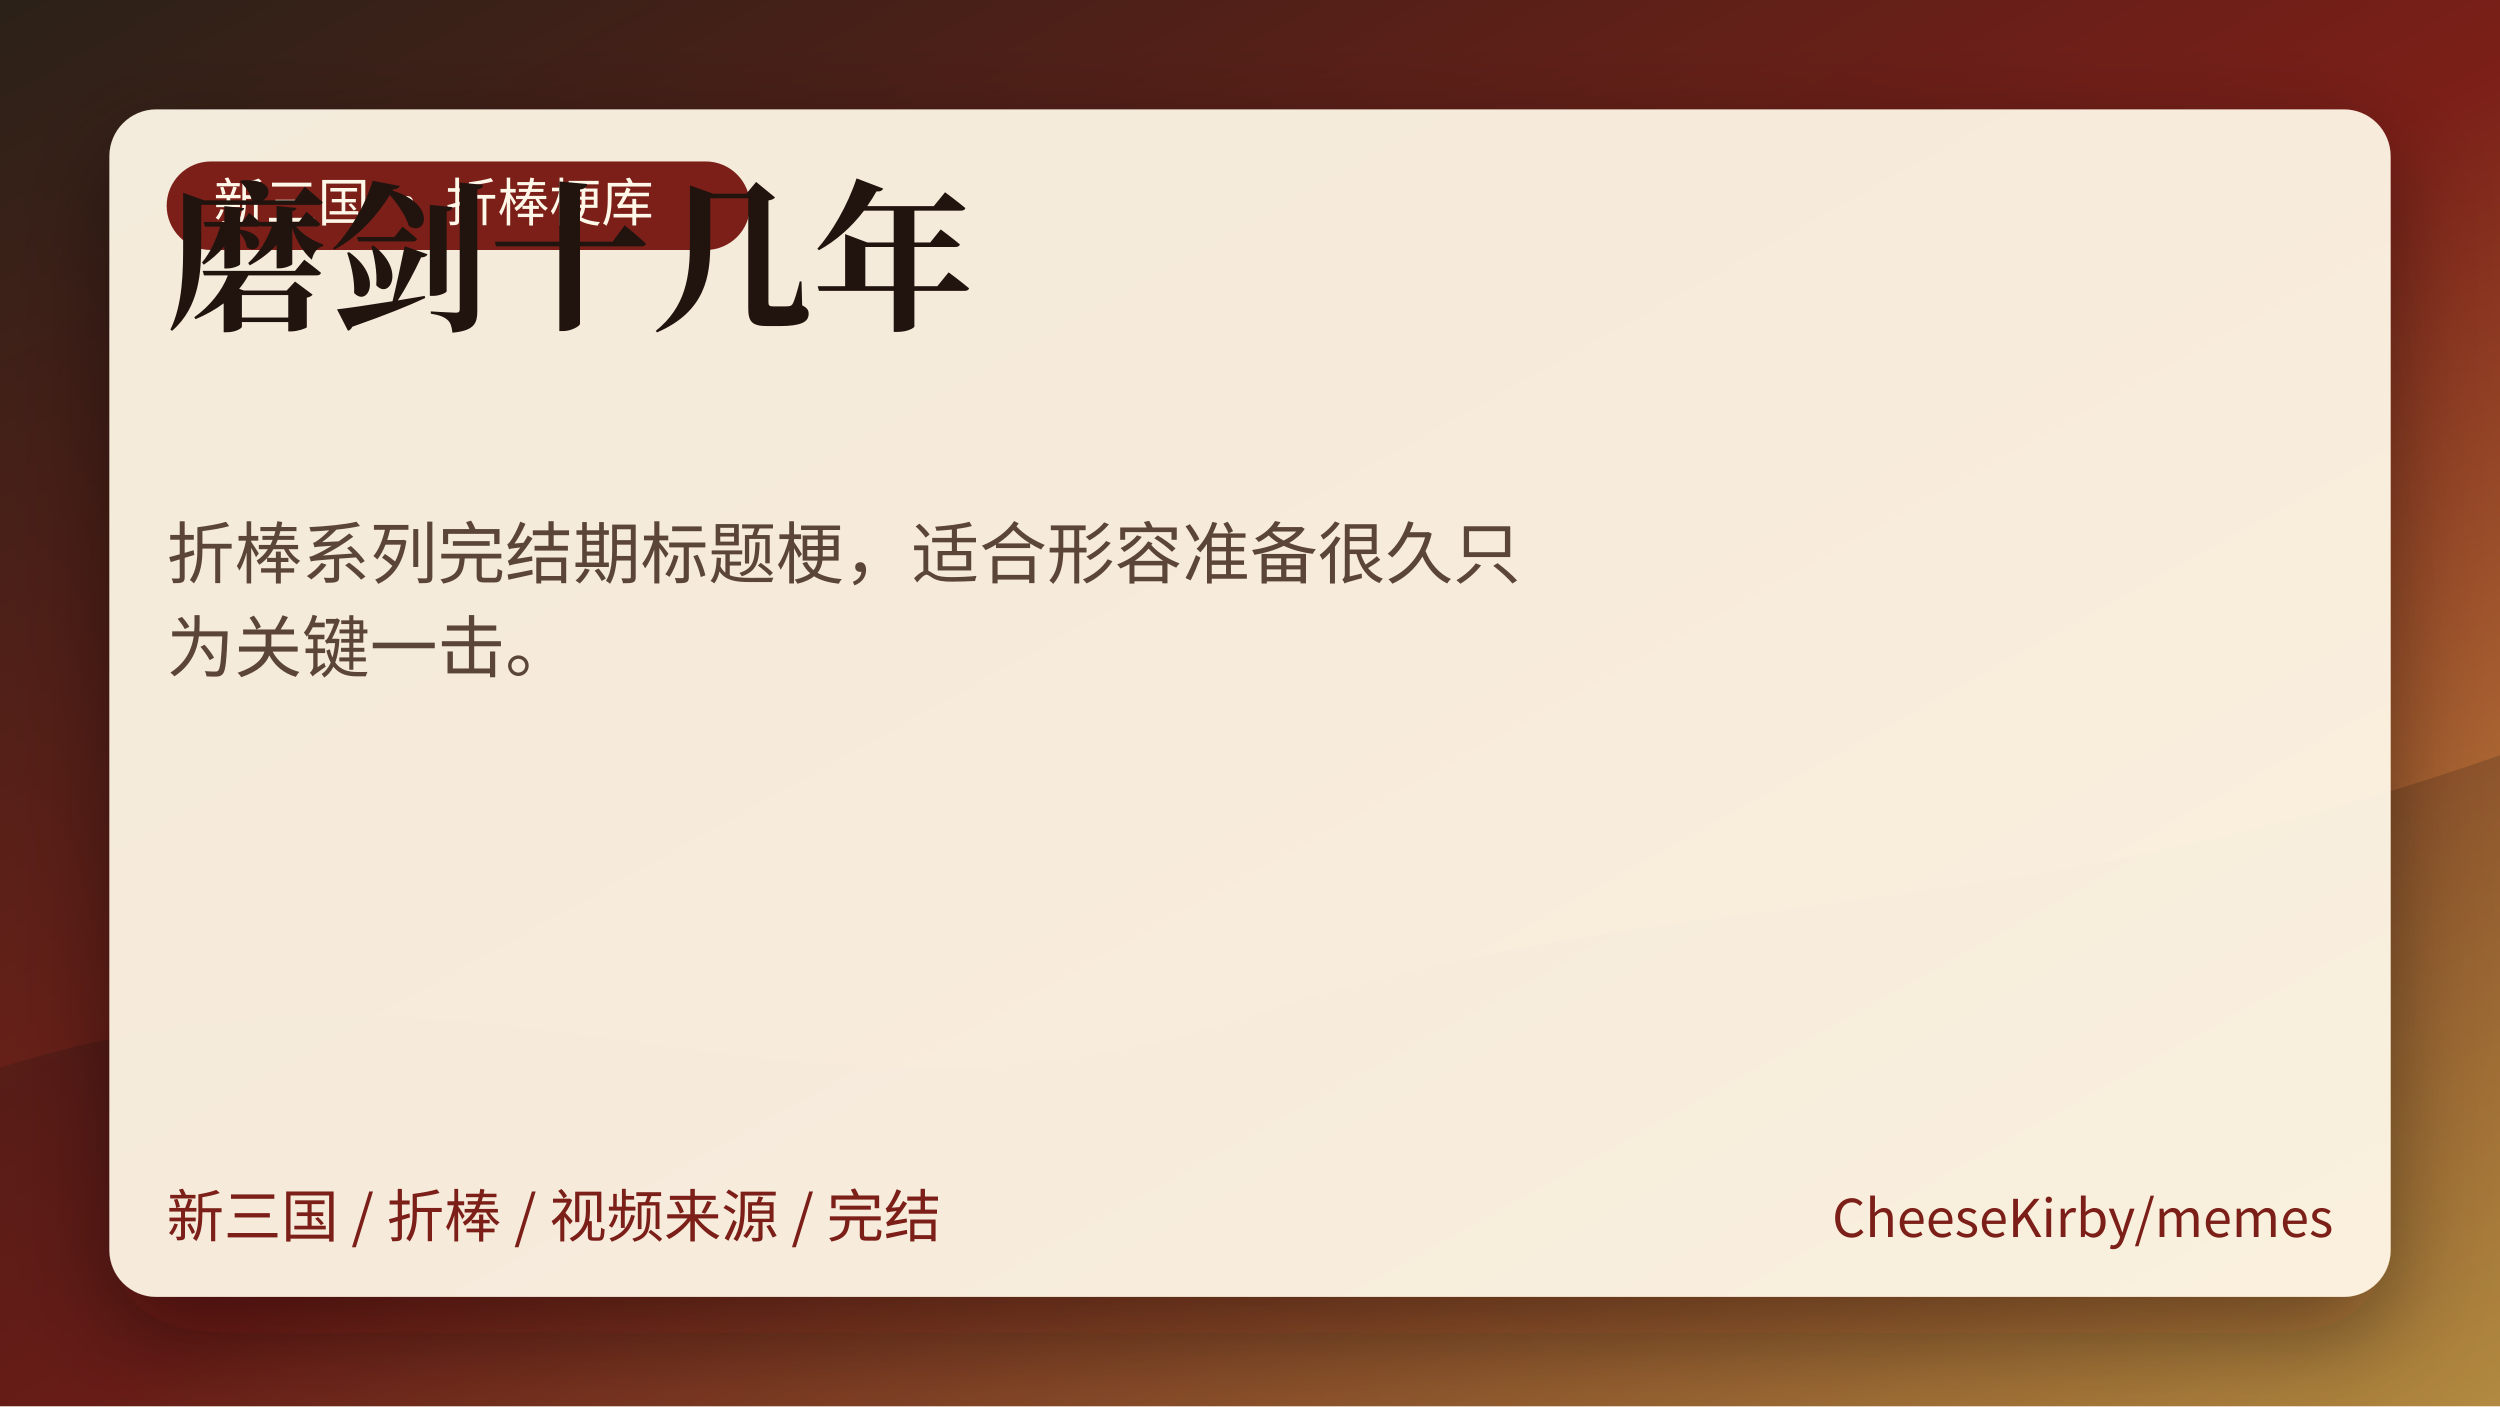
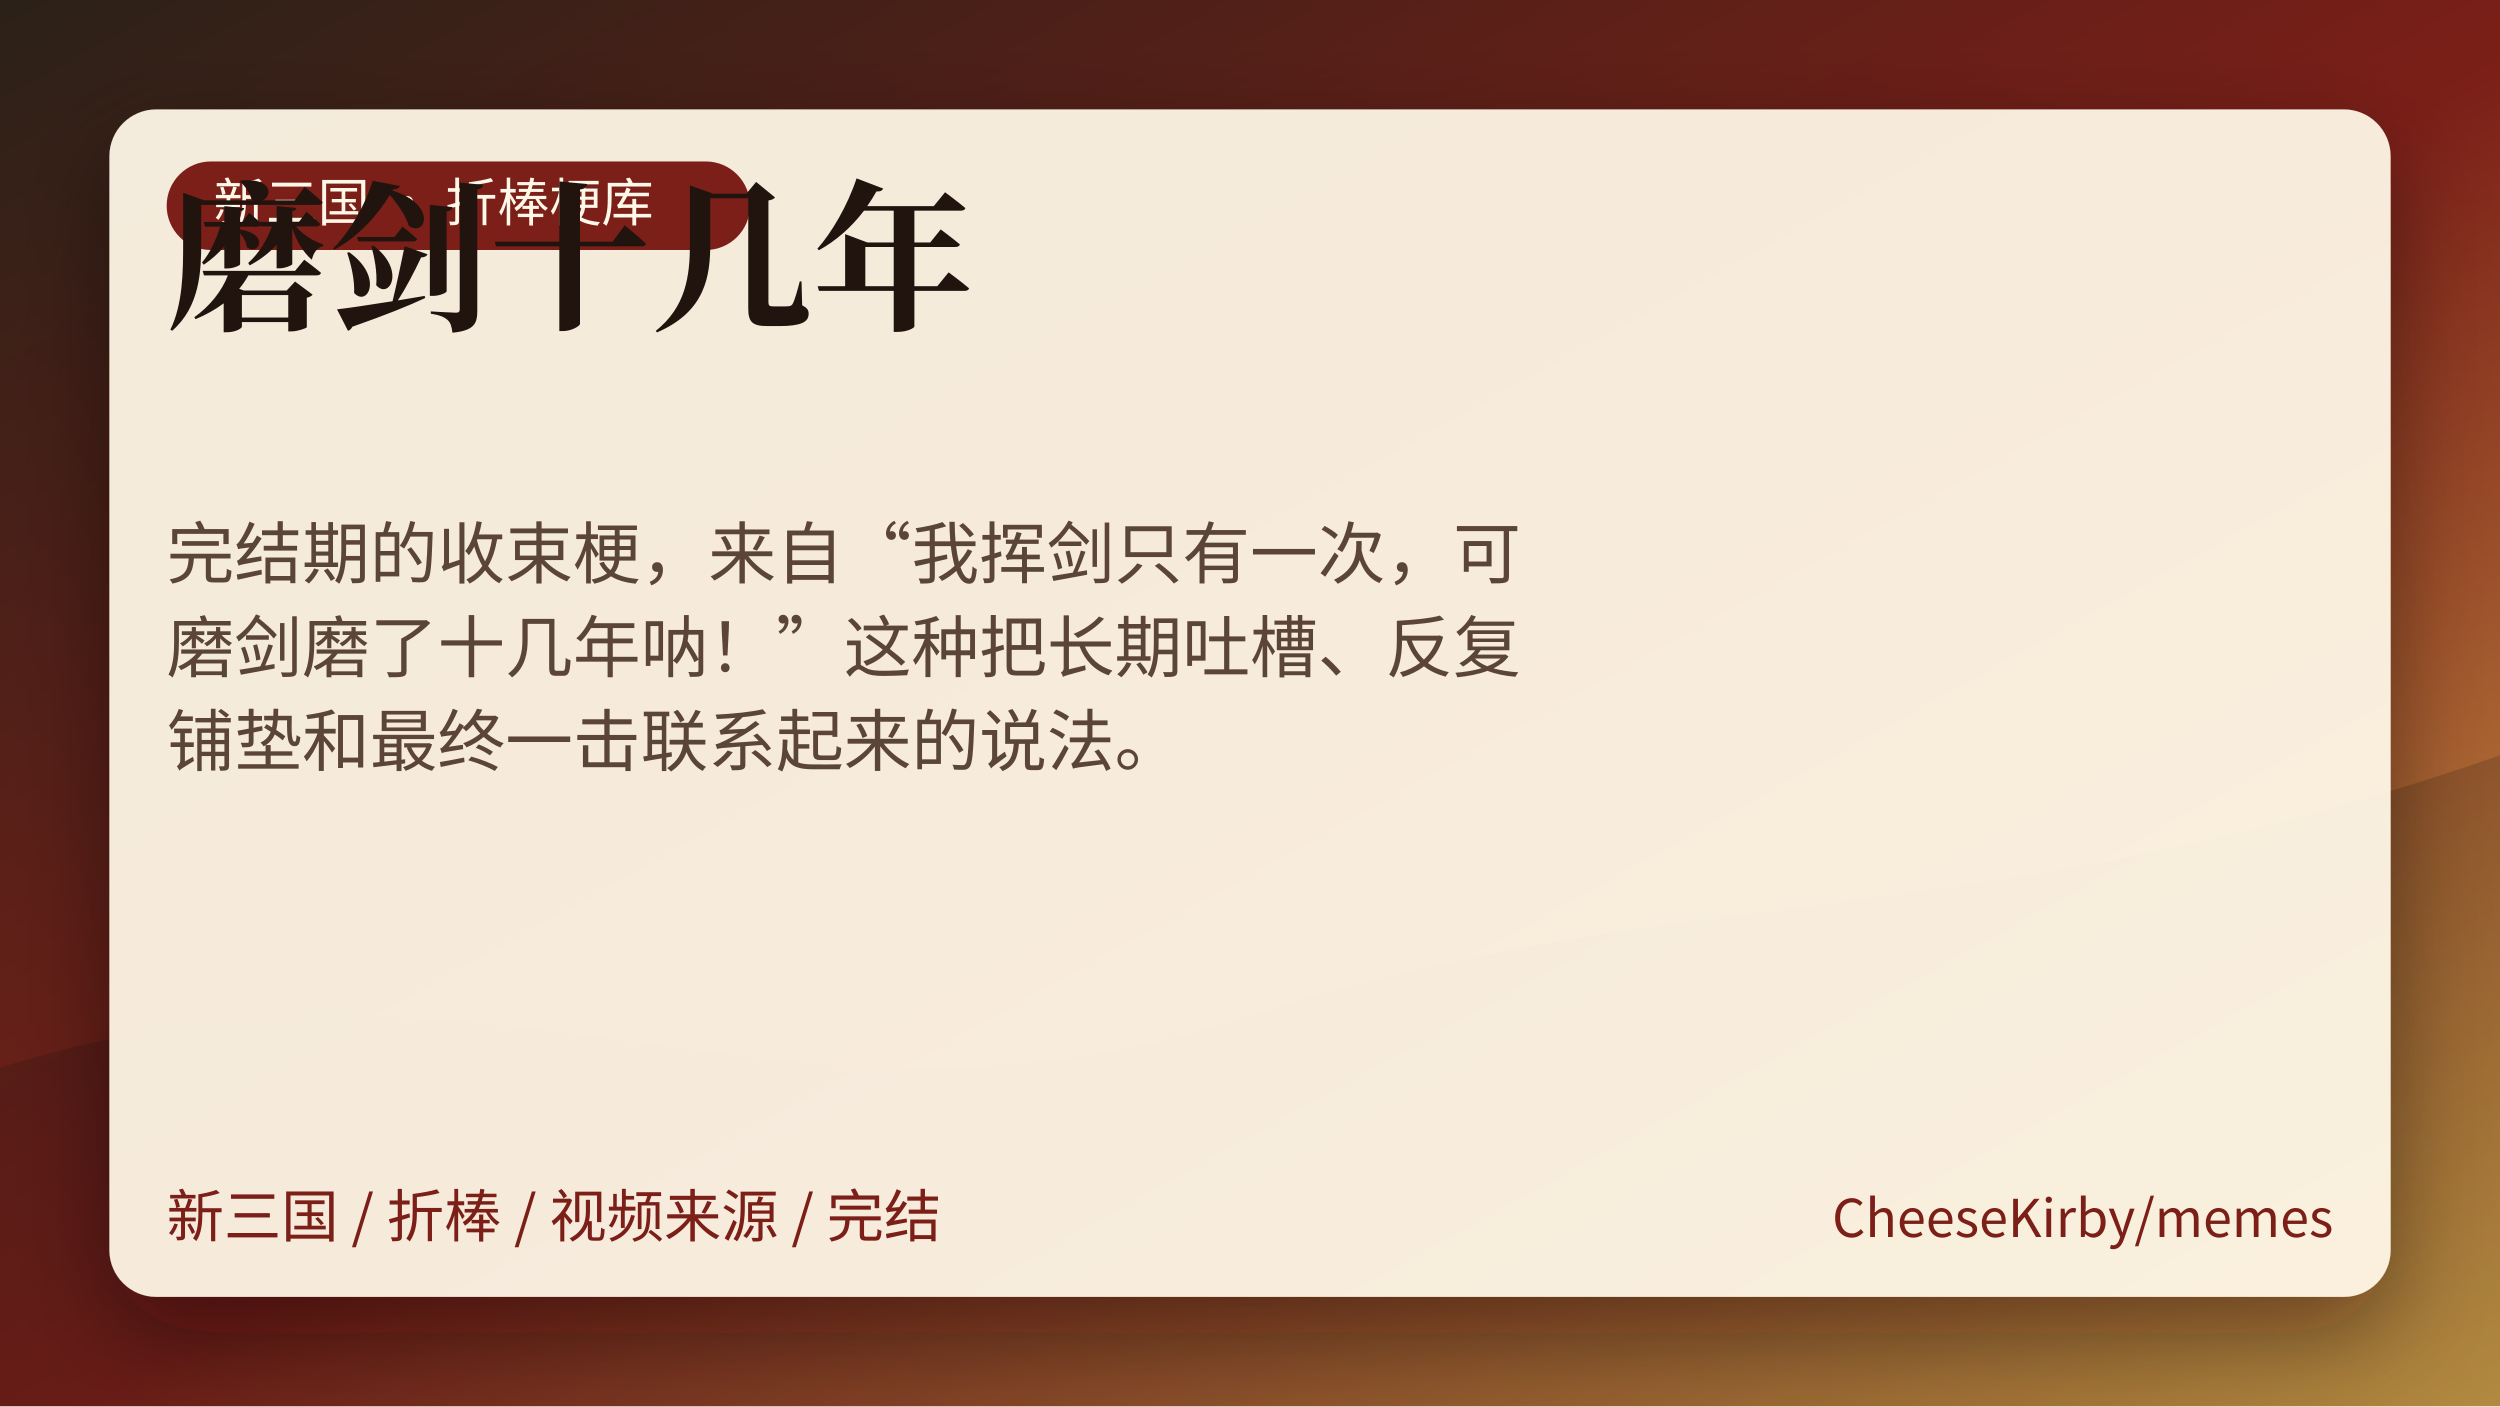
<svg xmlns="http://www.w3.org/2000/svg" width="960" height="540" viewBox="0 0 960 540">
  <defs>
    <linearGradient id="bg" x1="0" x2="1" y1="0" y2="1">
      <stop offset="0" stop-color="#2b2118" />
      <stop offset="0.52" stop-color="#7b1f18" />
      <stop offset="1" stop-color="#d5a44a" />
    </linearGradient>
    <filter id="shadow" x="-20%" y="-20%" width="140%" height="140%">
      <feDropShadow dx="0" dy="14" stdDeviation="18" flood-color="#1b0e08" flood-opacity="0.45" />
    </filter>
  </defs>
  <rect width="960" height="540" fill="url(#bg)" />
  <path d="M0 410 C190 350 300 450 480 390 C640 338 760 360 960 290 L960 540 L0 540 Z" fill="#111111" opacity="0.18" />
  <rect x="42" y="42" width="876" height="456" rx="18" fill="#fff8e8" opacity="0.94" filter="url(#shadow)" />
  <rect x="64" y="62" width="224" height="34" rx="17" fill="#7b1f18" />
  <text x="82" y="85" fill="#fff8e8" font-size="20" font-family="Noto Sans CJK SC, Microsoft YaHei, sans-serif">新三国 · 折棒梗库</text>
  <text fill="#21140e" font-size="62" font-weight="800" font-family="Noto Serif CJK SC, SimSun, serif">
    <tspan x="64" y="122">磨剑十几年</tspan>
  </text>
  <text fill="#5b4539" font-size="26" font-family="Noto Sans CJK SC, Microsoft YaHei, sans-serif">
-     <tspan x="64" y="222">折棒系列完结期标题梗，适合形容准备很久只</tspan>
-     <tspan x="64" y="258">为关键一击。</tspan>
+     <tspan x="64" y="222">完结期的收束梗，来自“我挥剑只有一次，可</tspan>
+     <tspan x="64" y="258">磨剑磨了十几年呐！”这种把长期吐槽、反复</tspan>
+     <tspan x="64" y="294">铺垫和最终一击联系起来的说法。</tspan>
  </text>
  <text x="64" y="475" fill="#7b1f18" font-size="22" font-family="Noto Sans CJK SC, Microsoft YaHei, sans-serif">新三国 / 折棒 / 视频来源 / 完结</text>
  <text x="896" y="475" text-anchor="end" fill="#7b1f18" font-size="20" font-family="Noto Sans CJK SC, Microsoft YaHei, sans-serif">CheeseKirby/memes</text>
</svg>
